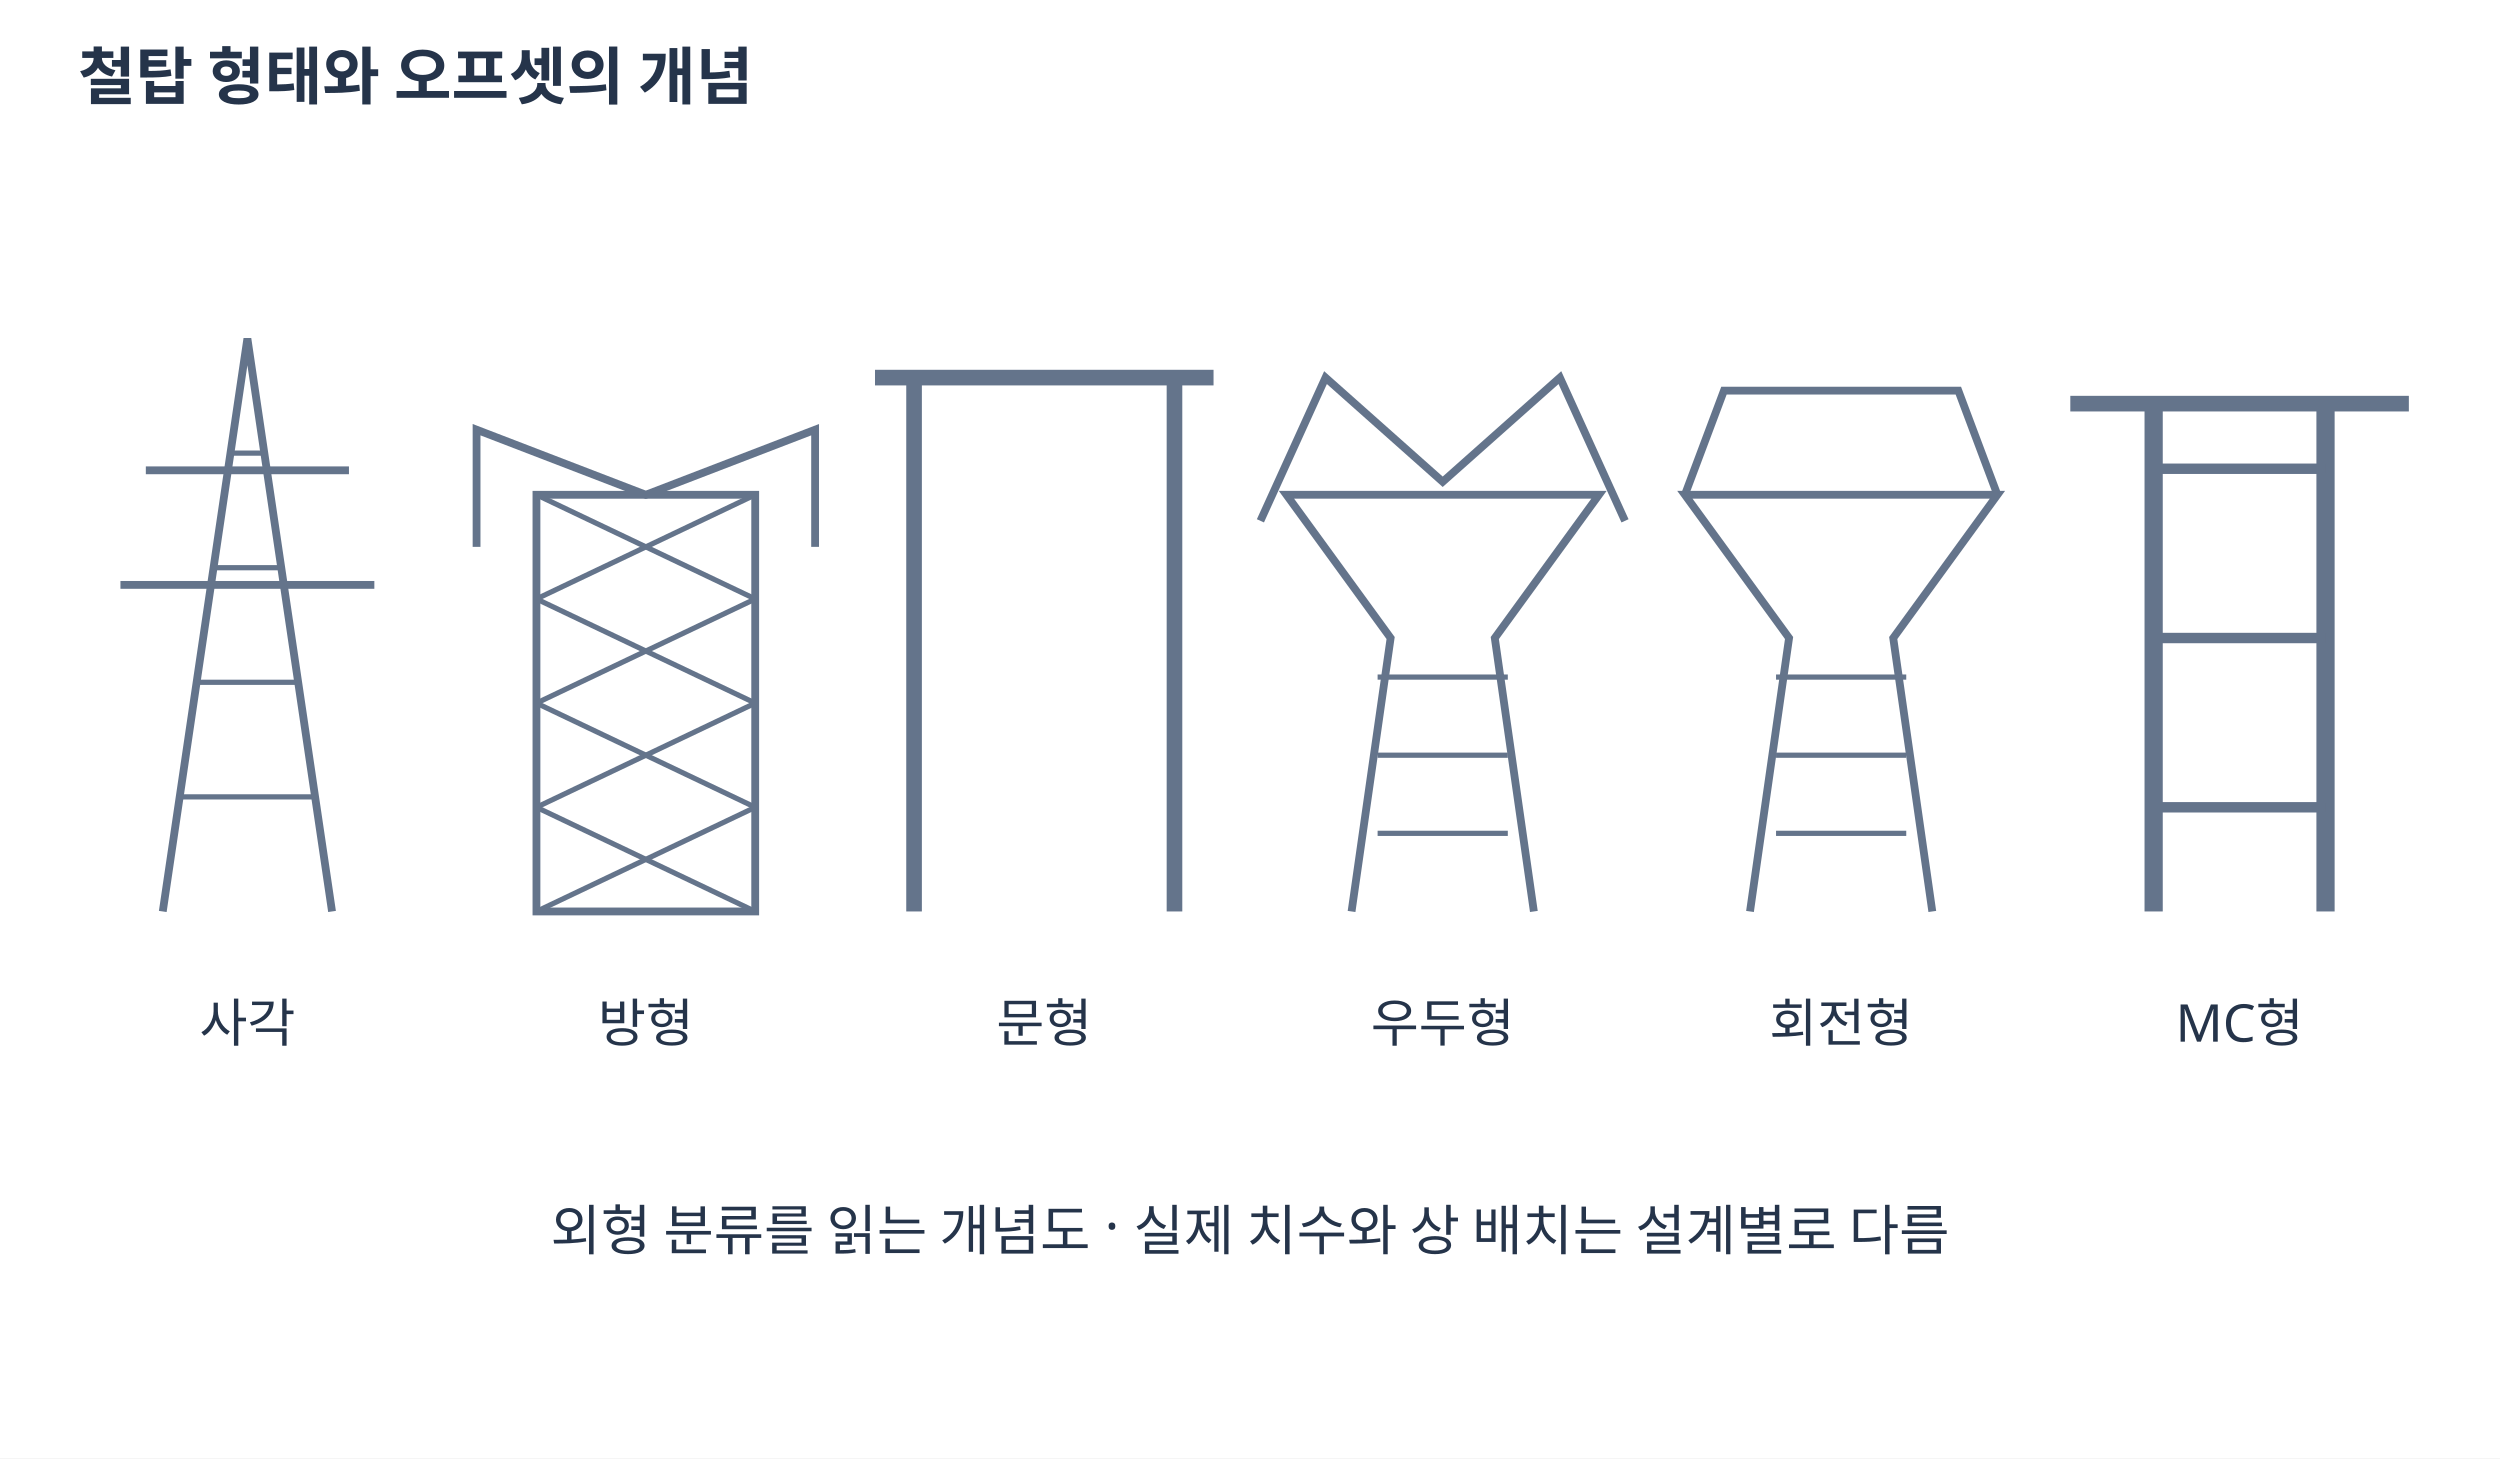
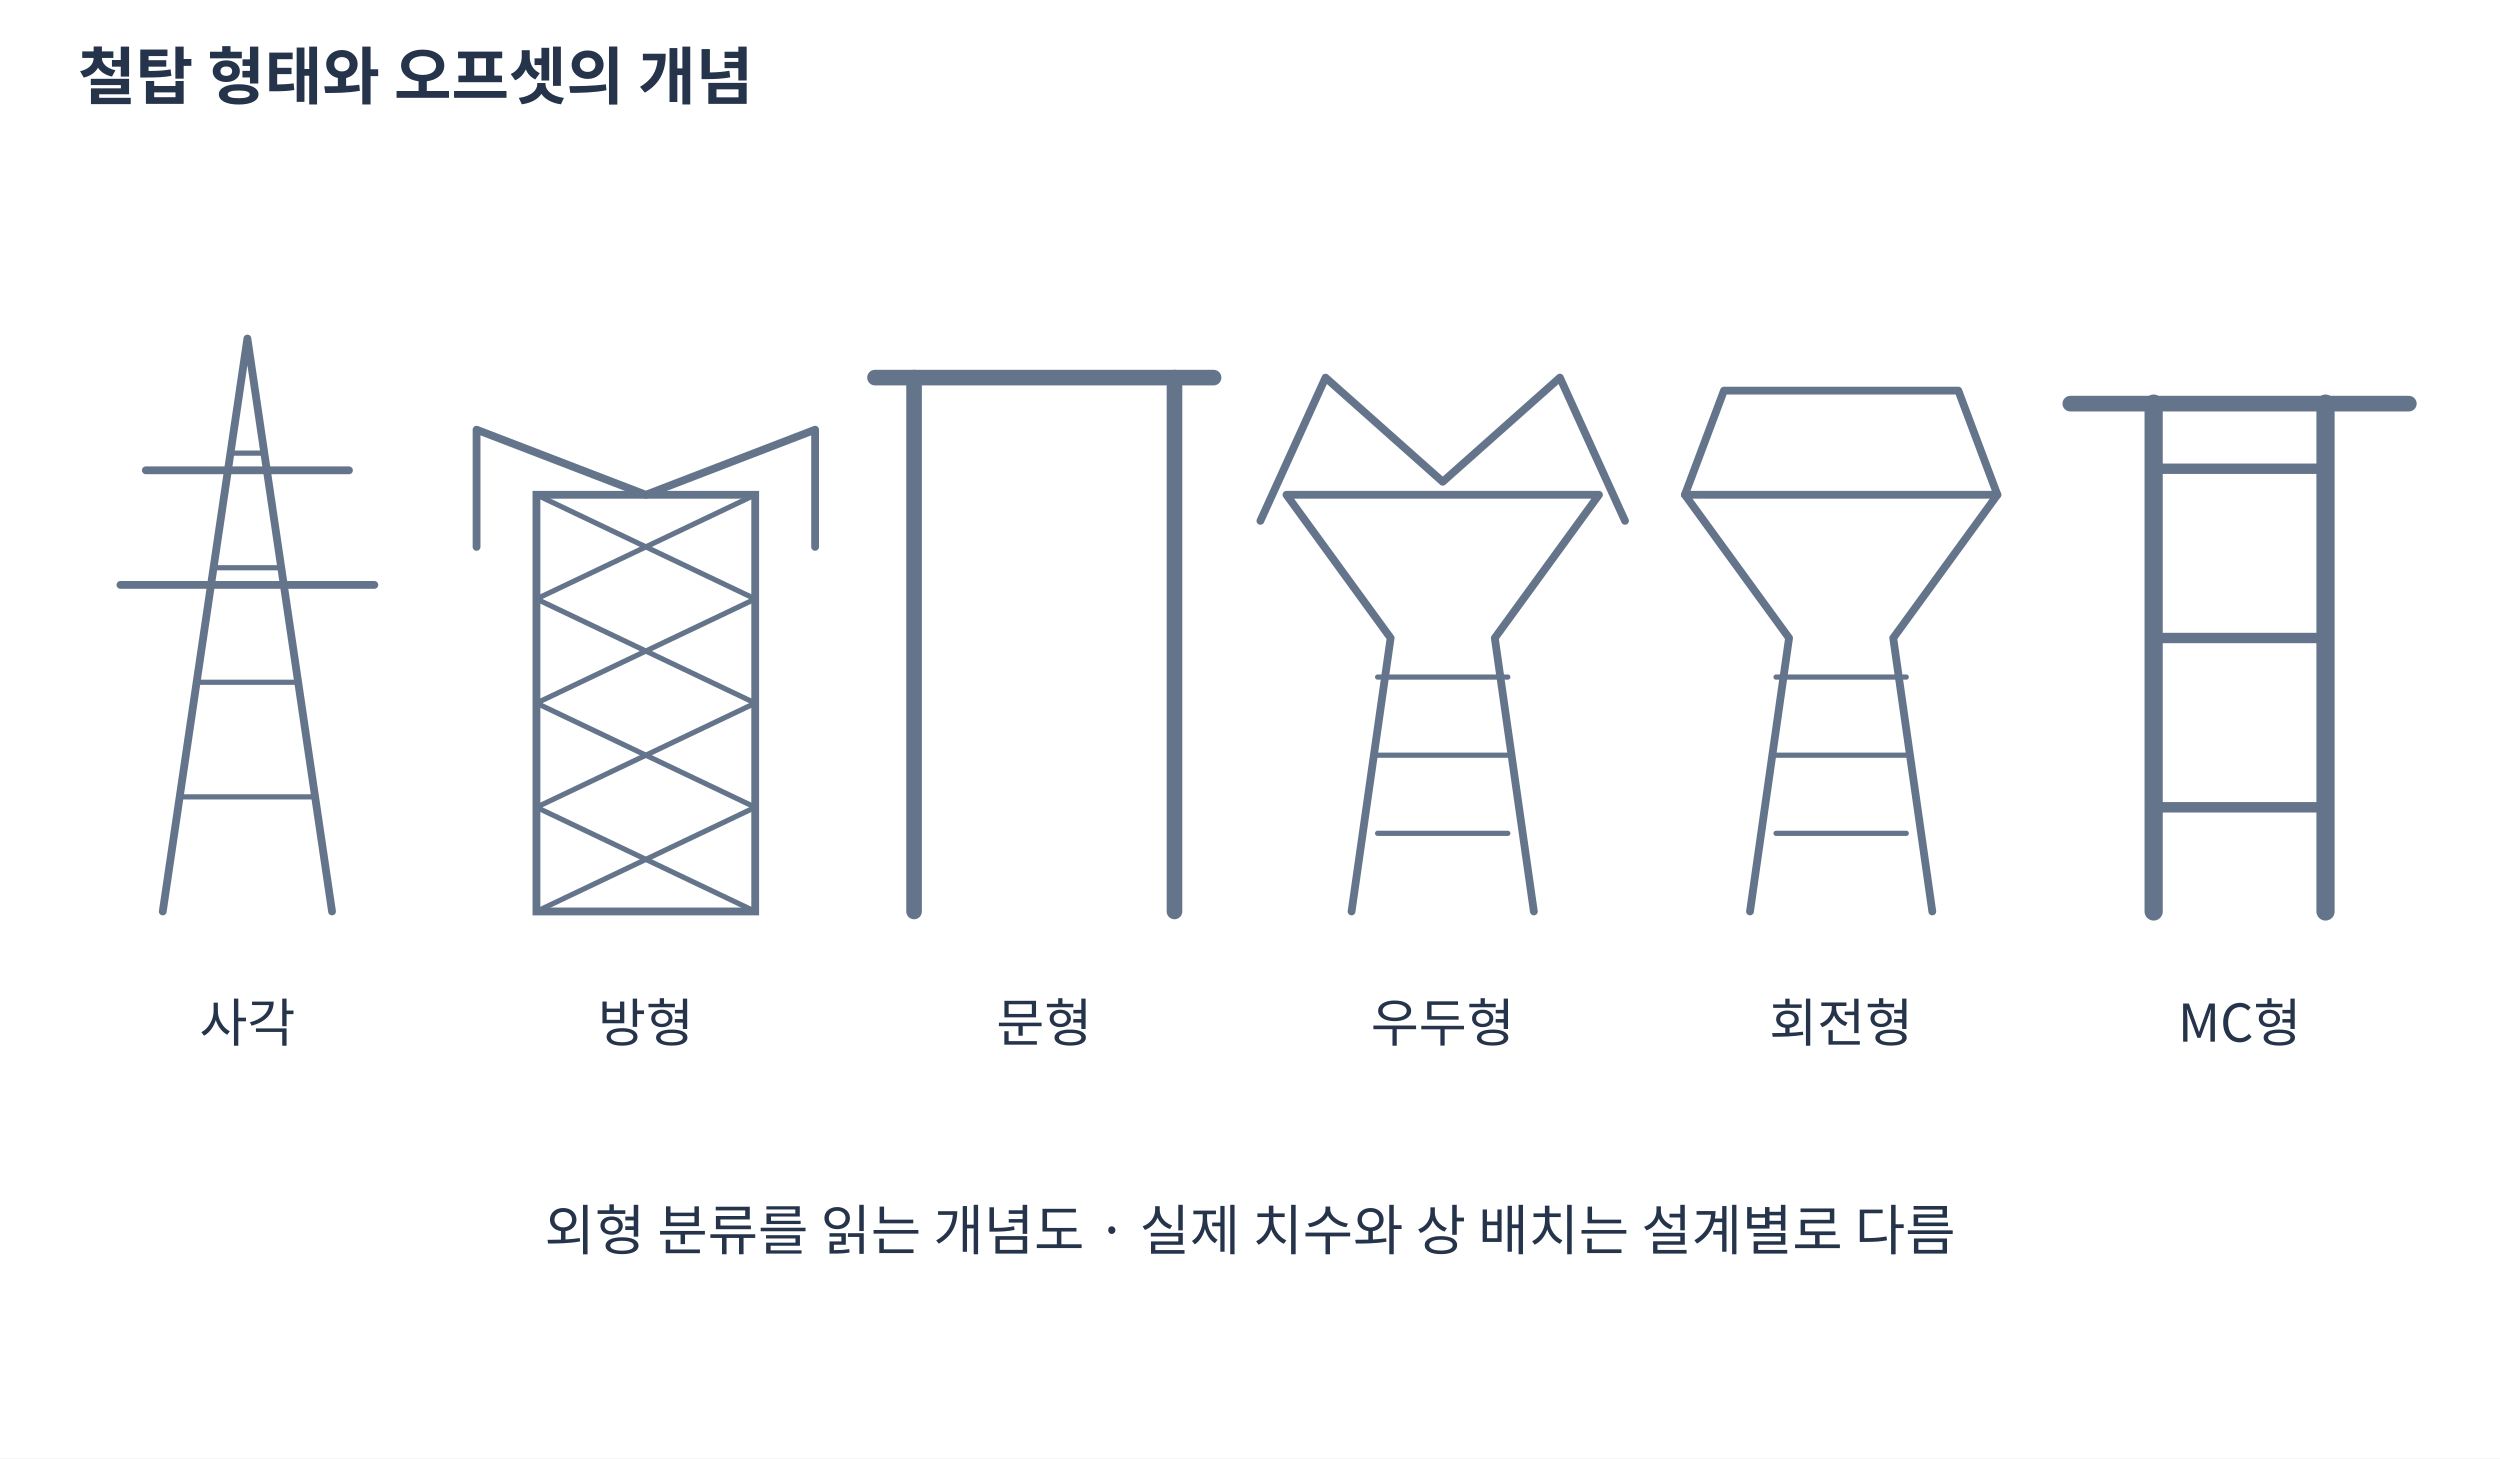
<svg xmlns="http://www.w3.org/2000/svg" width="960" height="560" viewBox="0 0 960 560">
  <rect width="100%" height="100%" fill="white" />
-   <text x="30" y="38" font-family="Noto, Noto Sans KR, Malgun Gothic, sans-serif" font-size="24" fill="#25344A" text-anchor="start" font-weight="700">철탑 형태와 오프셋의 개념</text>
-   <polyline points="62.5,350 95,130 127.5,350" stroke="#64748B" stroke-width="3" fill="none" />
-   <line x1="69.0" y1="306.0" x2="121.0" y2="306.0" stroke="#64748B" stroke-width="2" />
-   <line x1="75.5" y1="262.0" x2="114.5" y2="262.0" stroke="#64748B" stroke-width="2" />
-   <line x1="82.0" y1="218.0" x2="108.0" y2="218.0" stroke="#64748B" stroke-width="2" />
-   <line x1="88.5" y1="174.0" x2="101.5" y2="174.0" stroke="#64748B" stroke-width="2" />
-   <line x1="46.25" y1="224.6" x2="143.75" y2="224.6" stroke="#64748B" stroke-width="3" />
-   <line x1="56.0" y1="180.6" x2="134.0" y2="180.6" stroke="#64748B" stroke-width="3" />
-   <text x="95" y="400" font-family="Noto, Noto Sans KR, Malgun Gothic, sans-serif" font-size="20" fill="#25344A" text-anchor="middle" font-weight="400">사각</text>
+   <polyline points="62.5,350 95,130 127.5,350" stroke="#64748B" stroke-width="3" fill="none" stroke-linecap="round" stroke-linejoin="round" />
+   <line x1="69.0" y1="306.0" x2="121.0" y2="306.0" stroke="#64748B" stroke-width="2" stroke-linecap="round" stroke-linejoin="round" />
+   <line x1="75.5" y1="262.0" x2="114.5" y2="262.0" stroke="#64748B" stroke-width="2" stroke-linecap="round" stroke-linejoin="round" />
+   <line x1="82.0" y1="218.0" x2="108.0" y2="218.0" stroke="#64748B" stroke-width="2" stroke-linecap="round" stroke-linejoin="round" />
+   <line x1="88.5" y1="174.0" x2="101.5" y2="174.0" stroke="#64748B" stroke-width="2" stroke-linecap="round" stroke-linejoin="round" />
+   <line x1="46.25" y1="224.6" x2="143.75" y2="224.6" stroke="#64748B" stroke-width="3" stroke-linecap="round" stroke-linejoin="round" />
+   <line x1="56.0" y1="180.6" x2="134.0" y2="180.6" stroke="#64748B" stroke-width="3" stroke-linecap="round" stroke-linejoin="round" />
  <rect x="206" y="190" width="84" height="160" rx="0" fill="none" stroke="#64748B" stroke-width="3" />
-   <line x1="206" y1="190" x2="290" y2="230" stroke="#64748B" stroke-width="2" />
-   <line x1="290" y1="190" x2="206" y2="230" stroke="#64748B" stroke-width="2" />
-   <line x1="206" y1="230" x2="290" y2="270" stroke="#64748B" stroke-width="2" />
-   <line x1="290" y1="230" x2="206" y2="270" stroke="#64748B" stroke-width="2" />
-   <line x1="206" y1="270" x2="290" y2="310" stroke="#64748B" stroke-width="2" />
-   <line x1="290" y1="270" x2="206" y2="310" stroke="#64748B" stroke-width="2" />
-   <line x1="206" y1="310" x2="290" y2="350" stroke="#64748B" stroke-width="2" />
-   <line x1="290" y1="310" x2="206" y2="350" stroke="#64748B" stroke-width="2" />
-   <polyline points="183,210 183,165 248,190 313,165 313,210" stroke="#64748B" stroke-width="3" fill="none" />
-   <text x="248" y="400" font-family="Noto, Noto Sans KR, Malgun Gothic, sans-serif" font-size="20" fill="#25344A" text-anchor="middle" font-weight="400">방형</text>
-   <line x1="351" y1="350" x2="351" y2="145" stroke="#64748B" stroke-width="6" />
-   <line x1="451" y1="350" x2="451" y2="145" stroke="#64748B" stroke-width="6" />
-   <line x1="336" y1="145" x2="466" y2="145" stroke="#64748B" stroke-width="6" />
-   <text x="401" y="400" font-family="Noto, Noto Sans KR, Malgun Gothic, sans-serif" font-size="20" fill="#25344A" text-anchor="middle" font-weight="400">문형</text>
-   <polyline points="519,350 534,245 494,190 614,190 574,245 589,350" stroke="#64748B" stroke-width="3" fill="none" />
-   <polyline points="484,200 509,145 554,185 599,145 624,200" stroke="#64748B" stroke-width="3" fill="none" />
-   <line x1="529" y1="260" x2="579" y2="260" stroke="#64748B" stroke-width="2" />
-   <line x1="529" y1="290" x2="579" y2="290" stroke="#64748B" stroke-width="2" />
-   <line x1="529" y1="320" x2="579" y2="320" stroke="#64748B" stroke-width="2" />
-   <text x="554" y="400" font-family="Noto, Noto Sans KR, Malgun Gothic, sans-serif" font-size="20" fill="#25344A" text-anchor="middle" font-weight="400">우두형</text>
-   <polyline points="672,350 687,245 647,190 767,190 727,245 742,350" stroke="#64748B" stroke-width="3" fill="none" />
-   <polyline points="647,190 662,150 752,150 767,190" stroke="#64748B" stroke-width="3" fill="none" />
-   <line x1="682" y1="260" x2="732" y2="260" stroke="#64748B" stroke-width="2" />
-   <line x1="682" y1="290" x2="732" y2="290" stroke="#64748B" stroke-width="2" />
-   <line x1="682" y1="320" x2="732" y2="320" stroke="#64748B" stroke-width="2" />
-   <text x="707" y="400" font-family="Noto, Noto Sans KR, Malgun Gothic, sans-serif" font-size="20" fill="#25344A" text-anchor="middle" font-weight="400">회전형</text>
-   <line x1="827" y1="350" x2="827" y2="155" stroke="#64748B" stroke-width="7" />
-   <line x1="893" y1="350" x2="893" y2="155" stroke="#64748B" stroke-width="7" />
-   <line x1="795" y1="155" x2="925" y2="155" stroke="#64748B" stroke-width="6" />
-   <line x1="827" y1="180" x2="893" y2="180" stroke="#64748B" stroke-width="4" />
-   <line x1="827" y1="245" x2="893" y2="245" stroke="#64748B" stroke-width="4" />
-   <line x1="827" y1="310" x2="893" y2="310" stroke="#64748B" stroke-width="4" />
-   <text x="860" y="400" font-family="Noto, Noto Sans KR, Malgun Gothic, sans-serif" font-size="20" fill="#25344A" text-anchor="middle" font-weight="400">MC형</text>
-   <text x="480" y="480" font-family="Noto, Noto Sans KR, Malgun Gothic, sans-serif" font-size="21" fill="#25344A" text-anchor="middle" font-weight="400">외형 분류를 읽는 개념도 · 실제 치수와 상 배치는 설계별로 다름</text>
+   <line x1="206" y1="190" x2="290" y2="230" stroke="#64748B" stroke-width="2" stroke-linecap="round" stroke-linejoin="round" />
+   <line x1="290" y1="190" x2="206" y2="230" stroke="#64748B" stroke-width="2" stroke-linecap="round" stroke-linejoin="round" />
+   <line x1="206" y1="230" x2="290" y2="270" stroke="#64748B" stroke-width="2" stroke-linecap="round" stroke-linejoin="round" />
+   <line x1="290" y1="230" x2="206" y2="270" stroke="#64748B" stroke-width="2" stroke-linecap="round" stroke-linejoin="round" />
+   <line x1="206" y1="270" x2="290" y2="310" stroke="#64748B" stroke-width="2" stroke-linecap="round" stroke-linejoin="round" />
+   <line x1="290" y1="270" x2="206" y2="310" stroke="#64748B" stroke-width="2" stroke-linecap="round" stroke-linejoin="round" />
+   <line x1="206" y1="310" x2="290" y2="350" stroke="#64748B" stroke-width="2" stroke-linecap="round" stroke-linejoin="round" />
+   <line x1="290" y1="310" x2="206" y2="350" stroke="#64748B" stroke-width="2" stroke-linecap="round" stroke-linejoin="round" />
+   <polyline points="183,210 183,165 248,190 313,165 313,210" stroke="#64748B" stroke-width="3" fill="none" stroke-linecap="round" stroke-linejoin="round" />
+   <line x1="351" y1="350" x2="351" y2="145" stroke="#64748B" stroke-width="6" stroke-linecap="round" stroke-linejoin="round" />
+   <line x1="451" y1="350" x2="451" y2="145" stroke="#64748B" stroke-width="6" stroke-linecap="round" stroke-linejoin="round" />
+   <line x1="336" y1="145" x2="466" y2="145" stroke="#64748B" stroke-width="6" stroke-linecap="round" stroke-linejoin="round" />
+   <polyline points="519,350 534,245 494,190 614,190 574,245 589,350" stroke="#64748B" stroke-width="3" fill="none" stroke-linecap="round" stroke-linejoin="round" />
+   <polyline points="484,200 509,145 554,185 599,145 624,200" stroke="#64748B" stroke-width="3" fill="none" stroke-linecap="round" stroke-linejoin="round" />
+   <line x1="529" y1="260" x2="579" y2="260" stroke="#64748B" stroke-width="2" stroke-linecap="round" stroke-linejoin="round" />
+   <line x1="529" y1="290" x2="579" y2="290" stroke="#64748B" stroke-width="2" stroke-linecap="round" stroke-linejoin="round" />
+   <line x1="529" y1="320" x2="579" y2="320" stroke="#64748B" stroke-width="2" stroke-linecap="round" stroke-linejoin="round" />
+   <polyline points="672,350 687,245 647,190 767,190 727,245 742,350" stroke="#64748B" stroke-width="3" fill="none" stroke-linecap="round" stroke-linejoin="round" />
+   <polyline points="647,190 662,150 752,150 767,190" stroke="#64748B" stroke-width="3" fill="none" stroke-linecap="round" stroke-linejoin="round" />
+   <line x1="682" y1="260" x2="732" y2="260" stroke="#64748B" stroke-width="2" stroke-linecap="round" stroke-linejoin="round" />
+   <line x1="682" y1="290" x2="732" y2="290" stroke="#64748B" stroke-width="2" stroke-linecap="round" stroke-linejoin="round" />
+   <line x1="682" y1="320" x2="732" y2="320" stroke="#64748B" stroke-width="2" stroke-linecap="round" stroke-linejoin="round" />
+   <line x1="827" y1="350" x2="827" y2="155" stroke="#64748B" stroke-width="7" stroke-linecap="round" stroke-linejoin="round" />
+   <line x1="893" y1="350" x2="893" y2="155" stroke="#64748B" stroke-width="7" stroke-linecap="round" stroke-linejoin="round" />
+   <line x1="795" y1="155" x2="925" y2="155" stroke="#64748B" stroke-width="6" stroke-linecap="round" stroke-linejoin="round" />
+   <line x1="827" y1="180" x2="893" y2="180" stroke="#64748B" stroke-width="4" stroke-linecap="round" stroke-linejoin="round" />
+   <line x1="827" y1="245" x2="893" y2="245" stroke="#64748B" stroke-width="4" stroke-linecap="round" stroke-linejoin="round" />
+   <line x1="827" y1="310" x2="893" y2="310" stroke="#64748B" stroke-width="4" stroke-linecap="round" stroke-linejoin="round" />
+   <text x="30" y="38" font-family="Noto, Noto Sans KR, Noto Sans CJK KR, Source Han Sans K, Apple SD Gothic Neo, Malgun Gothic, sans-serif" font-size="24" text-anchor="start" font-weight="700" fill="white" stroke="white" stroke-width="6" stroke-linejoin="round" aria-hidden="true">철탑 형태와 오프셋의 개념</text>
+   <text x="30" y="38" font-family="Noto, Noto Sans KR, Noto Sans CJK KR, Source Han Sans K, Apple SD Gothic Neo, Malgun Gothic, sans-serif" font-size="24" text-anchor="start" font-weight="700" fill="#25344A">철탑 형태와 오프셋의 개념</text>
+   <text x="95" y="400" font-family="Noto, Noto Sans KR, Noto Sans CJK KR, Source Han Sans K, Apple SD Gothic Neo, Malgun Gothic, sans-serif" font-size="20" text-anchor="middle" font-weight="400" fill="white" stroke="white" stroke-width="6" stroke-linejoin="round" aria-hidden="true">사각</text>
+   <text x="95" y="400" font-family="Noto, Noto Sans KR, Noto Sans CJK KR, Source Han Sans K, Apple SD Gothic Neo, Malgun Gothic, sans-serif" font-size="20" text-anchor="middle" font-weight="400" fill="#25344A">사각</text>
+   <text x="248" y="400" font-family="Noto, Noto Sans KR, Noto Sans CJK KR, Source Han Sans K, Apple SD Gothic Neo, Malgun Gothic, sans-serif" font-size="20" text-anchor="middle" font-weight="400" fill="white" stroke="white" stroke-width="6" stroke-linejoin="round" aria-hidden="true">방형</text>
+   <text x="248" y="400" font-family="Noto, Noto Sans KR, Noto Sans CJK KR, Source Han Sans K, Apple SD Gothic Neo, Malgun Gothic, sans-serif" font-size="20" text-anchor="middle" font-weight="400" fill="#25344A">방형</text>
+   <text x="401" y="400" font-family="Noto, Noto Sans KR, Noto Sans CJK KR, Source Han Sans K, Apple SD Gothic Neo, Malgun Gothic, sans-serif" font-size="20" text-anchor="middle" font-weight="400" fill="white" stroke="white" stroke-width="6" stroke-linejoin="round" aria-hidden="true">문형</text>
+   <text x="401" y="400" font-family="Noto, Noto Sans KR, Noto Sans CJK KR, Source Han Sans K, Apple SD Gothic Neo, Malgun Gothic, sans-serif" font-size="20" text-anchor="middle" font-weight="400" fill="#25344A">문형</text>
+   <text x="554" y="400" font-family="Noto, Noto Sans KR, Noto Sans CJK KR, Source Han Sans K, Apple SD Gothic Neo, Malgun Gothic, sans-serif" font-size="20" text-anchor="middle" font-weight="400" fill="white" stroke="white" stroke-width="6" stroke-linejoin="round" aria-hidden="true">우두형</text>
+   <text x="554" y="400" font-family="Noto, Noto Sans KR, Noto Sans CJK KR, Source Han Sans K, Apple SD Gothic Neo, Malgun Gothic, sans-serif" font-size="20" text-anchor="middle" font-weight="400" fill="#25344A">우두형</text>
+   <text x="707" y="400" font-family="Noto, Noto Sans KR, Noto Sans CJK KR, Source Han Sans K, Apple SD Gothic Neo, Malgun Gothic, sans-serif" font-size="20" text-anchor="middle" font-weight="400" fill="white" stroke="white" stroke-width="6" stroke-linejoin="round" aria-hidden="true">회전형</text>
+   <text x="707" y="400" font-family="Noto, Noto Sans KR, Noto Sans CJK KR, Source Han Sans K, Apple SD Gothic Neo, Malgun Gothic, sans-serif" font-size="20" text-anchor="middle" font-weight="400" fill="#25344A">회전형</text>
+   <text x="860" y="400" font-family="Noto, Noto Sans KR, Noto Sans CJK KR, Source Han Sans K, Apple SD Gothic Neo, Malgun Gothic, sans-serif" font-size="20" text-anchor="middle" font-weight="400" fill="white" stroke="white" stroke-width="6" stroke-linejoin="round" aria-hidden="true">MC형</text>
+   <text x="860" y="400" font-family="Noto, Noto Sans KR, Noto Sans CJK KR, Source Han Sans K, Apple SD Gothic Neo, Malgun Gothic, sans-serif" font-size="20" text-anchor="middle" font-weight="400" fill="#25344A">MC형</text>
+   <text x="480" y="480" font-family="Noto, Noto Sans KR, Noto Sans CJK KR, Source Han Sans K, Apple SD Gothic Neo, Malgun Gothic, sans-serif" font-size="21" text-anchor="middle" font-weight="400" fill="white" stroke="white" stroke-width="6" stroke-linejoin="round" aria-hidden="true">외형 분류를 읽는 개념도 · 실제 치수와 상 배치는 설계별로 다름</text>
+   <text x="480" y="480" font-family="Noto, Noto Sans KR, Noto Sans CJK KR, Source Han Sans K, Apple SD Gothic Neo, Malgun Gothic, sans-serif" font-size="21" text-anchor="middle" font-weight="400" fill="#25344A">외형 분류를 읽는 개념도 · 실제 치수와 상 배치는 설계별로 다름</text>
</svg>
